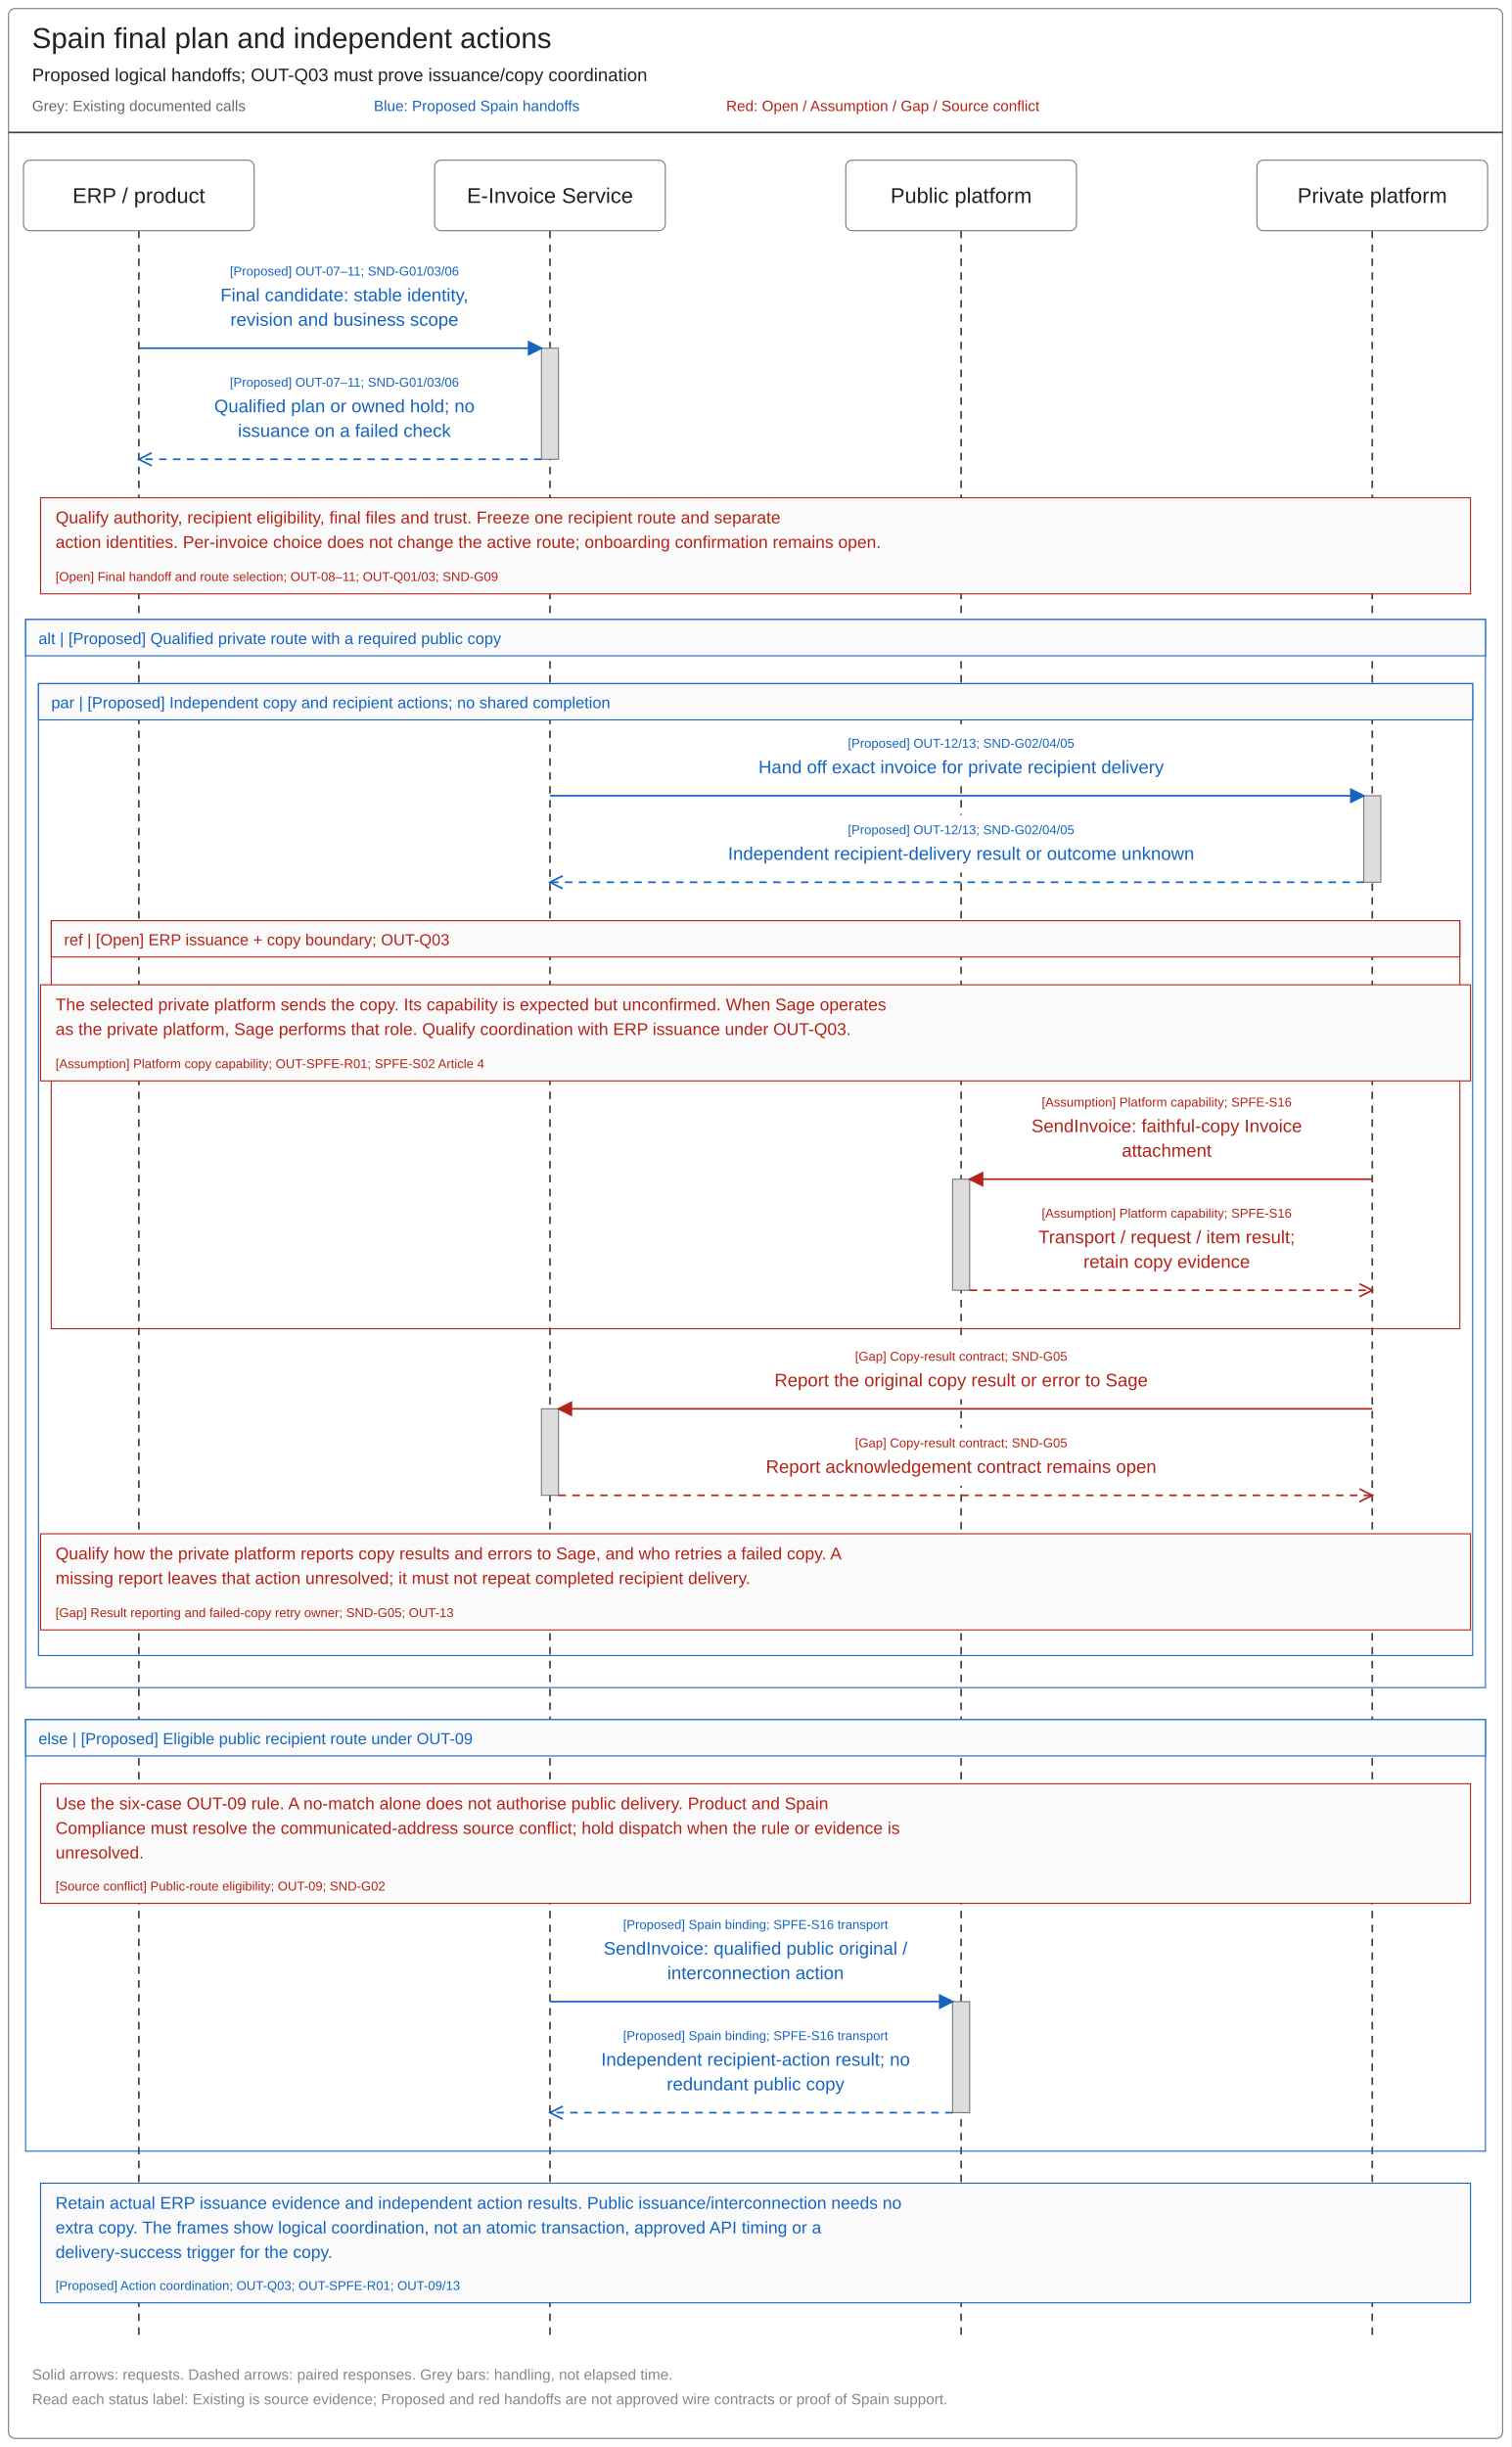
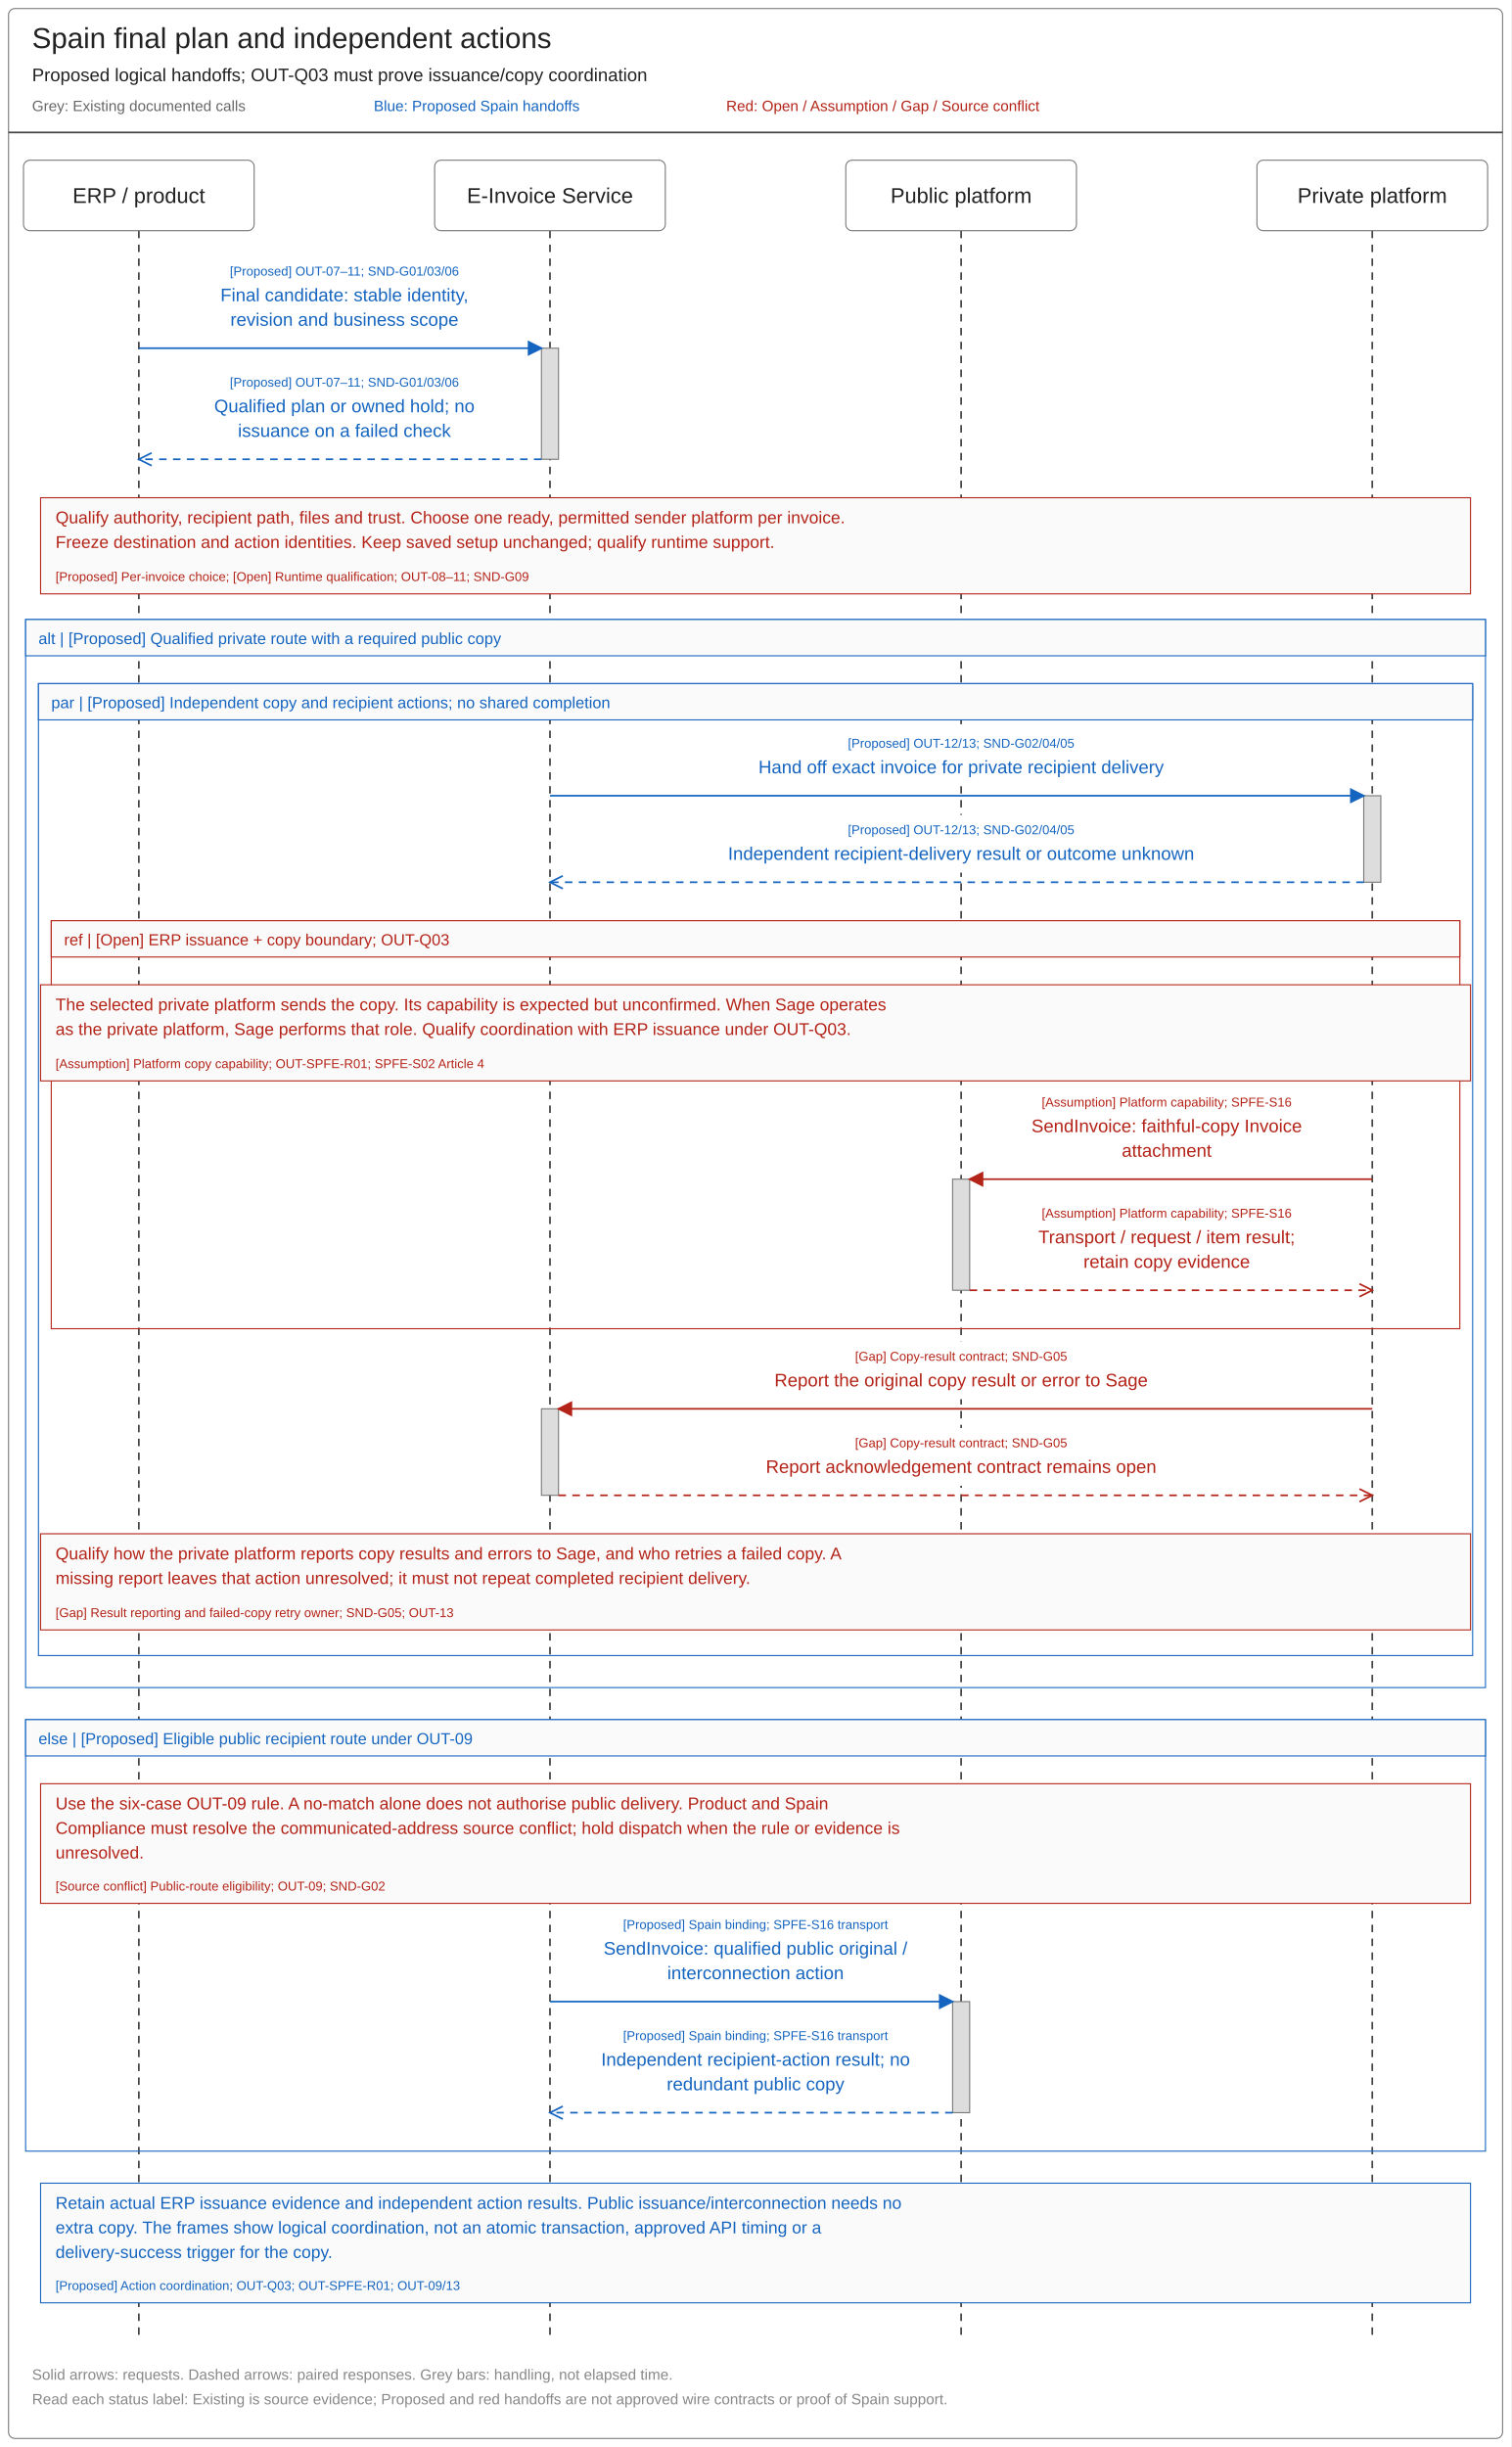
<svg xmlns="http://www.w3.org/2000/svg" aria-label="Spain final plan and independent actions" width="1415" height="2291" viewBox="0 0 1415 2291" role="img">
  <rect width="1415" height="2291" fill="white" />
  <rect x="8" y="8" width="1399" height="2275" fill="white" stroke="#777777" rx="6" />
  <text font-family="Arial, sans-serif" font-size="27" text-anchor="start" x="30" y="45" fill="#222222">Spain final plan and independent actions</text>
  <text font-family="Arial, sans-serif" font-size="17" text-anchor="start" x="30" y="76" fill="#222222">Proposed logical handoffs; OUT-Q03 must prove issuance/copy coordination</text>
  <text font-family="Arial, sans-serif" font-size="14" text-anchor="start" x="30" y="104" fill="#666666">Grey: Existing documented calls</text>
  <text font-family="Arial, sans-serif" font-size="14" text-anchor="start" x="350" y="104" fill="#1565C0">Blue: Proposed Spain handoffs</text>
  <text font-family="Arial, sans-serif" font-size="14" text-anchor="start" x="680" y="104" fill="#B42318">Red: Open / Assumption / Gap / Source conflict</text>
  <path d="M 8,124 L 1407,124" fill="none" stroke="#444444" stroke-width="1.6" />
  <path d="M 130,216 L 130,2188" fill="none" stroke="#444444" stroke-width="1.6" stroke-dasharray="7 6" />
  <rect x="22" y="150" width="216" height="66" fill="white" stroke="#777777" rx="6" />
  <text font-family="Arial, sans-serif" font-size="20" text-anchor="middle" x="130" y="190" fill="#222222">ERP / product</text>
  <path d="M 515,216 L 515,2188" fill="none" stroke="#444444" stroke-width="1.6" stroke-dasharray="7 6" />
  <rect x="407" y="150" width="216" height="66" fill="white" stroke="#777777" rx="6" />
  <text font-family="Arial, sans-serif" font-size="20" text-anchor="middle" x="515" y="190" fill="#222222">E-Invoice Service</text>
  <path d="M 900,216 L 900,2188" fill="none" stroke="#444444" stroke-width="1.6" stroke-dasharray="7 6" />
  <rect x="792" y="150" width="216" height="66" fill="white" stroke="#777777" rx="6" />
  <text font-family="Arial, sans-serif" font-size="20" text-anchor="middle" x="900" y="190" fill="#222222">Public platform</text>
  <path d="M 1285,216 L 1285,2188" fill="none" stroke="#444444" stroke-width="1.6" stroke-dasharray="7 6" />
  <rect x="1177" y="150" width="216" height="66" fill="white" stroke="#777777" rx="6" />
  <text font-family="Arial, sans-serif" font-size="20" text-anchor="middle" x="1285" y="190" fill="#222222">Private platform</text>
  <rect x="48" y="862" width="1319" height="382" fill="none" stroke="#B42318" rx="0" />
  <rect x="36" y="640" width="1343" height="910" fill="none" stroke="#1565C0" rx="0" />
  <rect x="24" y="580" width="1367" height="1000" fill="none" stroke="#1565C0" rx="0" />
  <rect x="24" y="1610" width="1367" height="404" fill="none" stroke="#1565C0" rx="0" />
  <rect x="507" y="326" width="16" height="104" fill="#dddddd" stroke="#777777" rx="0" />
  <rect x="1277" y="745" width="16" height="81" fill="#dddddd" stroke="#777777" rx="0" />
  <rect x="892" y="1104" width="16" height="104" fill="#dddddd" stroke="#777777" rx="0" />
  <rect x="507" y="1319" width="16" height="81" fill="#dddddd" stroke="#777777" rx="0" />
  <rect x="892" y="1874" width="16" height="104" fill="#dddddd" stroke="#777777" rx="0" />
  <rect x="48" y="862" width="1319" height="34" fill="#fafafa" stroke="#B42318" rx="0" />
  <text font-family="Arial, sans-serif" font-size="15" text-anchor="start" x="60" y="885" fill="#B42318">ref | [Open] ERP issuance + copy boundary; OUT-Q03</text>
  <rect x="36" y="640" width="1343" height="34" fill="#fafafa" stroke="#1565C0" rx="0" />
  <text font-family="Arial, sans-serif" font-size="15" text-anchor="start" x="48" y="663" fill="#1565C0">par | [Proposed] Independent copy and recipient actions; no shared completion</text>
  <rect x="24" y="580" width="1367" height="34" fill="#fafafa" stroke="#1565C0" rx="0" />
  <text font-family="Arial, sans-serif" font-size="15" text-anchor="start" x="36" y="603" fill="#1565C0">alt | [Proposed] Qualified private route with a required public copy</text>
  <rect x="24" y="1610" width="1367" height="34" fill="#fafafa" stroke="#1565C0" rx="0" />
  <text font-family="Arial, sans-serif" font-size="15" text-anchor="start" x="36" y="1633" fill="#1565C0">else | [Proposed] Eligible public recipient route under OUT-09</text>
  <rect x="38" y="466" width="1339" height="90" fill="#fafafa" stroke="#B42318" rx="0" />
-   <text font-family="Arial, sans-serif" font-size="16" text-anchor="start" x="52" y="490" fill="#B42318">Qualify authority, recipient eligibility, final files and trust. Freeze one recipient route and separate</text>
-   <text font-family="Arial, sans-serif" font-size="16" text-anchor="start" x="52" y="513" fill="#B42318">action identities. Per-invoice choice does not change the active route; onboarding confirmation remains open.</text>
-   <text font-family="Arial, sans-serif" font-size="12" text-anchor="start" x="52" y="544" fill="#B42318">[Open] Final handoff and route selection; OUT-08–11; OUT-Q01/03; SND-G09</text>
+   <text font-family="Arial, sans-serif" font-size="16" text-anchor="start" x="52" y="490" fill="#B42318">Qualify authority, recipient path, files and trust. Choose one ready, permitted sender platform per invoice.</text>
+   <text font-family="Arial, sans-serif" font-size="16" text-anchor="start" x="52" y="513" fill="#B42318">Freeze destination and action identities. Keep saved setup unchanged; qualify runtime support.</text>
+   <text font-family="Arial, sans-serif" font-size="12" text-anchor="start" x="52" y="544" fill="#B42318">[Proposed] Per-invoice choice; [Open] Runtime qualification; OUT-08–11; SND-G09</text>
  <rect x="38" y="922" width="1339" height="90" fill="#fafafa" stroke="#B42318" rx="0" />
  <text font-family="Arial, sans-serif" font-size="16" text-anchor="start" x="52" y="946" fill="#B42318">The selected private platform sends the copy. Its capability is expected but unconfirmed. When Sage operates</text>
  <text font-family="Arial, sans-serif" font-size="16" text-anchor="start" x="52" y="969" fill="#B42318">as the private platform, Sage performs that role. Qualify coordination with ERP issuance under OUT-Q03.</text>
  <text font-family="Arial, sans-serif" font-size="12" text-anchor="start" x="52" y="1000" fill="#B42318">[Assumption] Platform copy capability; OUT-SPFE-R01; SPFE-S02 Article 4</text>
  <rect x="38" y="1436" width="1339" height="90" fill="#fafafa" stroke="#B42318" rx="0" />
  <text font-family="Arial, sans-serif" font-size="16" text-anchor="start" x="52" y="1460" fill="#B42318">Qualify how the private platform reports copy results and errors to Sage, and who retries a failed copy. A</text>
  <text font-family="Arial, sans-serif" font-size="16" text-anchor="start" x="52" y="1483" fill="#B42318">missing report leaves that action unresolved; it must not repeat completed recipient delivery.</text>
  <text font-family="Arial, sans-serif" font-size="12" text-anchor="start" x="52" y="1514" fill="#B42318">[Gap] Result reporting and failed-copy retry owner; SND-G05; OUT-13</text>
  <rect x="38" y="1670" width="1339" height="112" fill="#fafafa" stroke="#B42318" rx="0" />
  <text font-family="Arial, sans-serif" font-size="16" text-anchor="start" x="52" y="1694" fill="#B42318">Use the six-case OUT-09 rule. A no-match alone does not authorise public delivery. Product and Spain</text>
  <text font-family="Arial, sans-serif" font-size="16" text-anchor="start" x="52" y="1717" fill="#B42318">Compliance must resolve the communicated-address source conflict; hold dispatch when the rule or evidence is</text>
  <text font-family="Arial, sans-serif" font-size="16" text-anchor="start" x="52" y="1740" fill="#B42318">unresolved.</text>
  <text font-family="Arial, sans-serif" font-size="12" text-anchor="start" x="52" y="1770" fill="#B42318">[Source conflict] Public-route eligibility; OUT-09; SND-G02</text>
  <rect x="38" y="2044" width="1339" height="112" fill="#fafafa" stroke="#1565C0" rx="0" />
  <text font-family="Arial, sans-serif" font-size="16" text-anchor="start" x="52" y="2068" fill="#1565C0">Retain actual ERP issuance evidence and independent action results. Public issuance/interconnection needs no</text>
  <text font-family="Arial, sans-serif" font-size="16" text-anchor="start" x="52" y="2091" fill="#1565C0">extra copy. The frames show logical coordination, not an atomic transaction, approved API timing or a</text>
  <text font-family="Arial, sans-serif" font-size="16" text-anchor="start" x="52" y="2114" fill="#1565C0">delivery-success trigger for the copy.</text>
  <text font-family="Arial, sans-serif" font-size="12" text-anchor="start" x="52" y="2144" fill="#1565C0">[Proposed] Action coordination; OUT-Q03; OUT-SPFE-R01; OUT-09/13</text>
  <rect x="142" y="240" width="361" height="77" fill="white" stroke="none" rx="0" />
  <text font-family="Arial, sans-serif" font-size="12" text-anchor="middle" x="322.5" y="258" fill="#1565C0">[Proposed] OUT-07–11; SND-G01/03/06</text>
  <text font-family="Arial, sans-serif" font-size="17" text-anchor="middle" x="322.5" y="282" fill="#1565C0">Final candidate: stable identity,</text>
  <text font-family="Arial, sans-serif" font-size="17" text-anchor="middle" x="322.5" y="305" fill="#1565C0">revision and business scope</text>
  <path d="M 130,326 L 507,326" fill="none" stroke="#1565C0" stroke-width="1.6" />
  <path stroke-width="1.6" d="M 495,320 L 507,326 L 495,332 Z" fill="#1565C0" stroke="#1565C0" />
  <rect x="142" y="344" width="361" height="77" fill="white" stroke="none" rx="0" />
  <text font-family="Arial, sans-serif" font-size="12" text-anchor="middle" x="322.5" y="362" fill="#1565C0">[Proposed] OUT-07–11; SND-G01/03/06</text>
  <text font-family="Arial, sans-serif" font-size="17" text-anchor="middle" x="322.5" y="386" fill="#1565C0">Qualified plan or owned hold; no</text>
  <text font-family="Arial, sans-serif" font-size="17" text-anchor="middle" x="322.5" y="409" fill="#1565C0">issuance on a failed check</text>
  <path d="M 507,430 L 130,430" fill="none" stroke="#1565C0" stroke-width="1.6" stroke-dasharray="7 6" />
  <path stroke-width="1.6" d="M 142,424 L 130,430 L 142,436" fill="none" stroke="#1565C0" />
  <rect x="527" y="682" width="746" height="54" fill="white" stroke="none" rx="0" />
  <text font-family="Arial, sans-serif" font-size="12" text-anchor="middle" x="900.0" y="700" fill="#1565C0">[Proposed] OUT-12/13; SND-G02/04/05</text>
  <text font-family="Arial, sans-serif" font-size="17" text-anchor="middle" x="900.0" y="724" fill="#1565C0">Hand off exact invoice for private recipient delivery</text>
  <path d="M 515,745 L 1277,745" fill="none" stroke="#1565C0" stroke-width="1.6" />
  <path stroke-width="1.6" d="M 1265,739 L 1277,745 L 1265,751 Z" fill="#1565C0" stroke="#1565C0" />
  <rect x="527" y="763" width="746" height="54" fill="white" stroke="none" rx="0" />
  <text font-family="Arial, sans-serif" font-size="12" text-anchor="middle" x="900.0" y="781" fill="#1565C0">[Proposed] OUT-12/13; SND-G02/04/05</text>
  <text font-family="Arial, sans-serif" font-size="17" text-anchor="middle" x="900.0" y="805" fill="#1565C0">Independent recipient-delivery result or outcome unknown</text>
  <path d="M 1277,826 L 515,826" fill="none" stroke="#1565C0" stroke-width="1.6" stroke-dasharray="7 6" />
  <path stroke-width="1.6" d="M 527,820 L 515,826 L 527,832" fill="none" stroke="#1565C0" />
  <rect x="912" y="1018" width="361" height="77" fill="white" stroke="none" rx="0" />
  <text font-family="Arial, sans-serif" font-size="12" text-anchor="middle" x="1092.5" y="1036" fill="#B42318">[Assumption] Platform capability; SPFE-S16</text>
  <text font-family="Arial, sans-serif" font-size="17" text-anchor="middle" x="1092.5" y="1060" fill="#B42318">SendInvoice: faithful-copy Invoice</text>
  <text font-family="Arial, sans-serif" font-size="17" text-anchor="middle" x="1092.5" y="1083" fill="#B42318">attachment</text>
  <path d="M 1285,1104 L 908,1104" fill="none" stroke="#B42318" stroke-width="1.6" />
  <path stroke-width="1.6" d="M 920,1098 L 908,1104 L 920,1110 Z" fill="#B42318" stroke="#B42318" />
  <rect x="912" y="1122" width="361" height="77" fill="white" stroke="none" rx="0" />
  <text font-family="Arial, sans-serif" font-size="12" text-anchor="middle" x="1092.5" y="1140" fill="#B42318">[Assumption] Platform capability; SPFE-S16</text>
  <text font-family="Arial, sans-serif" font-size="17" text-anchor="middle" x="1092.5" y="1164" fill="#B42318">Transport / request / item result;</text>
  <text font-family="Arial, sans-serif" font-size="17" text-anchor="middle" x="1092.5" y="1187" fill="#B42318">retain copy evidence</text>
  <path d="M 908,1208 L 1285,1208" fill="none" stroke="#B42318" stroke-width="1.6" stroke-dasharray="7 6" />
  <path stroke-width="1.6" d="M 1273,1202 L 1285,1208 L 1273,1214" fill="none" stroke="#B42318" />
  <rect x="527" y="1256" width="746" height="54" fill="white" stroke="none" rx="0" />
  <text font-family="Arial, sans-serif" font-size="12" text-anchor="middle" x="900.0" y="1274" fill="#B42318">[Gap] Copy-result contract; SND-G05</text>
  <text font-family="Arial, sans-serif" font-size="17" text-anchor="middle" x="900.0" y="1298" fill="#B42318">Report the original copy result or error to Sage</text>
  <path d="M 1285,1319 L 523,1319" fill="none" stroke="#B42318" stroke-width="1.6" />
  <path stroke-width="1.6" d="M 535,1313 L 523,1319 L 535,1325 Z" fill="#B42318" stroke="#B42318" />
  <rect x="527" y="1337" width="746" height="54" fill="white" stroke="none" rx="0" />
  <text font-family="Arial, sans-serif" font-size="12" text-anchor="middle" x="900.0" y="1355" fill="#B42318">[Gap] Copy-result contract; SND-G05</text>
  <text font-family="Arial, sans-serif" font-size="17" text-anchor="middle" x="900.0" y="1379" fill="#B42318">Report acknowledgement contract remains open</text>
  <path d="M 523,1400 L 1285,1400" fill="none" stroke="#B42318" stroke-width="1.6" stroke-dasharray="7 6" />
  <path stroke-width="1.6" d="M 1273,1394 L 1285,1400 L 1273,1406" fill="none" stroke="#B42318" />
  <rect x="527" y="1788" width="361" height="77" fill="white" stroke="none" rx="0" />
  <text font-family="Arial, sans-serif" font-size="12" text-anchor="middle" x="707.5" y="1806" fill="#1565C0">[Proposed] Spain binding; SPFE-S16 transport</text>
  <text font-family="Arial, sans-serif" font-size="17" text-anchor="middle" x="707.5" y="1830" fill="#1565C0">SendInvoice: qualified public original /</text>
  <text font-family="Arial, sans-serif" font-size="17" text-anchor="middle" x="707.5" y="1853" fill="#1565C0">interconnection action</text>
  <path d="M 515,1874 L 892,1874" fill="none" stroke="#1565C0" stroke-width="1.6" />
  <path stroke-width="1.6" d="M 880,1868 L 892,1874 L 880,1880 Z" fill="#1565C0" stroke="#1565C0" />
  <rect x="527" y="1892" width="361" height="77" fill="white" stroke="none" rx="0" />
  <text font-family="Arial, sans-serif" font-size="12" text-anchor="middle" x="707.5" y="1910" fill="#1565C0">[Proposed] Spain binding; SPFE-S16 transport</text>
  <text font-family="Arial, sans-serif" font-size="17" text-anchor="middle" x="707.5" y="1934" fill="#1565C0">Independent recipient-action result; no</text>
  <text font-family="Arial, sans-serif" font-size="17" text-anchor="middle" x="707.5" y="1957" fill="#1565C0">redundant public copy</text>
  <path d="M 892,1978 L 515,1978" fill="none" stroke="#1565C0" stroke-width="1.6" stroke-dasharray="7 6" />
  <path stroke-width="1.6" d="M 527,1972 L 515,1978 L 527,1984" fill="none" stroke="#1565C0" />
  <text font-family="Arial, sans-serif" font-size="14" text-anchor="start" x="30" y="2228" fill="#888888">Solid arrows: requests. Dashed arrows: paired responses. Grey bars: handling, not elapsed time.</text>
  <text font-family="Arial, sans-serif" font-size="14" text-anchor="start" x="30" y="2251" fill="#888888">Read each status label: Existing is source evidence; Proposed and red handoffs are not approved wire contracts or proof of Spain support.</text>
</svg>
